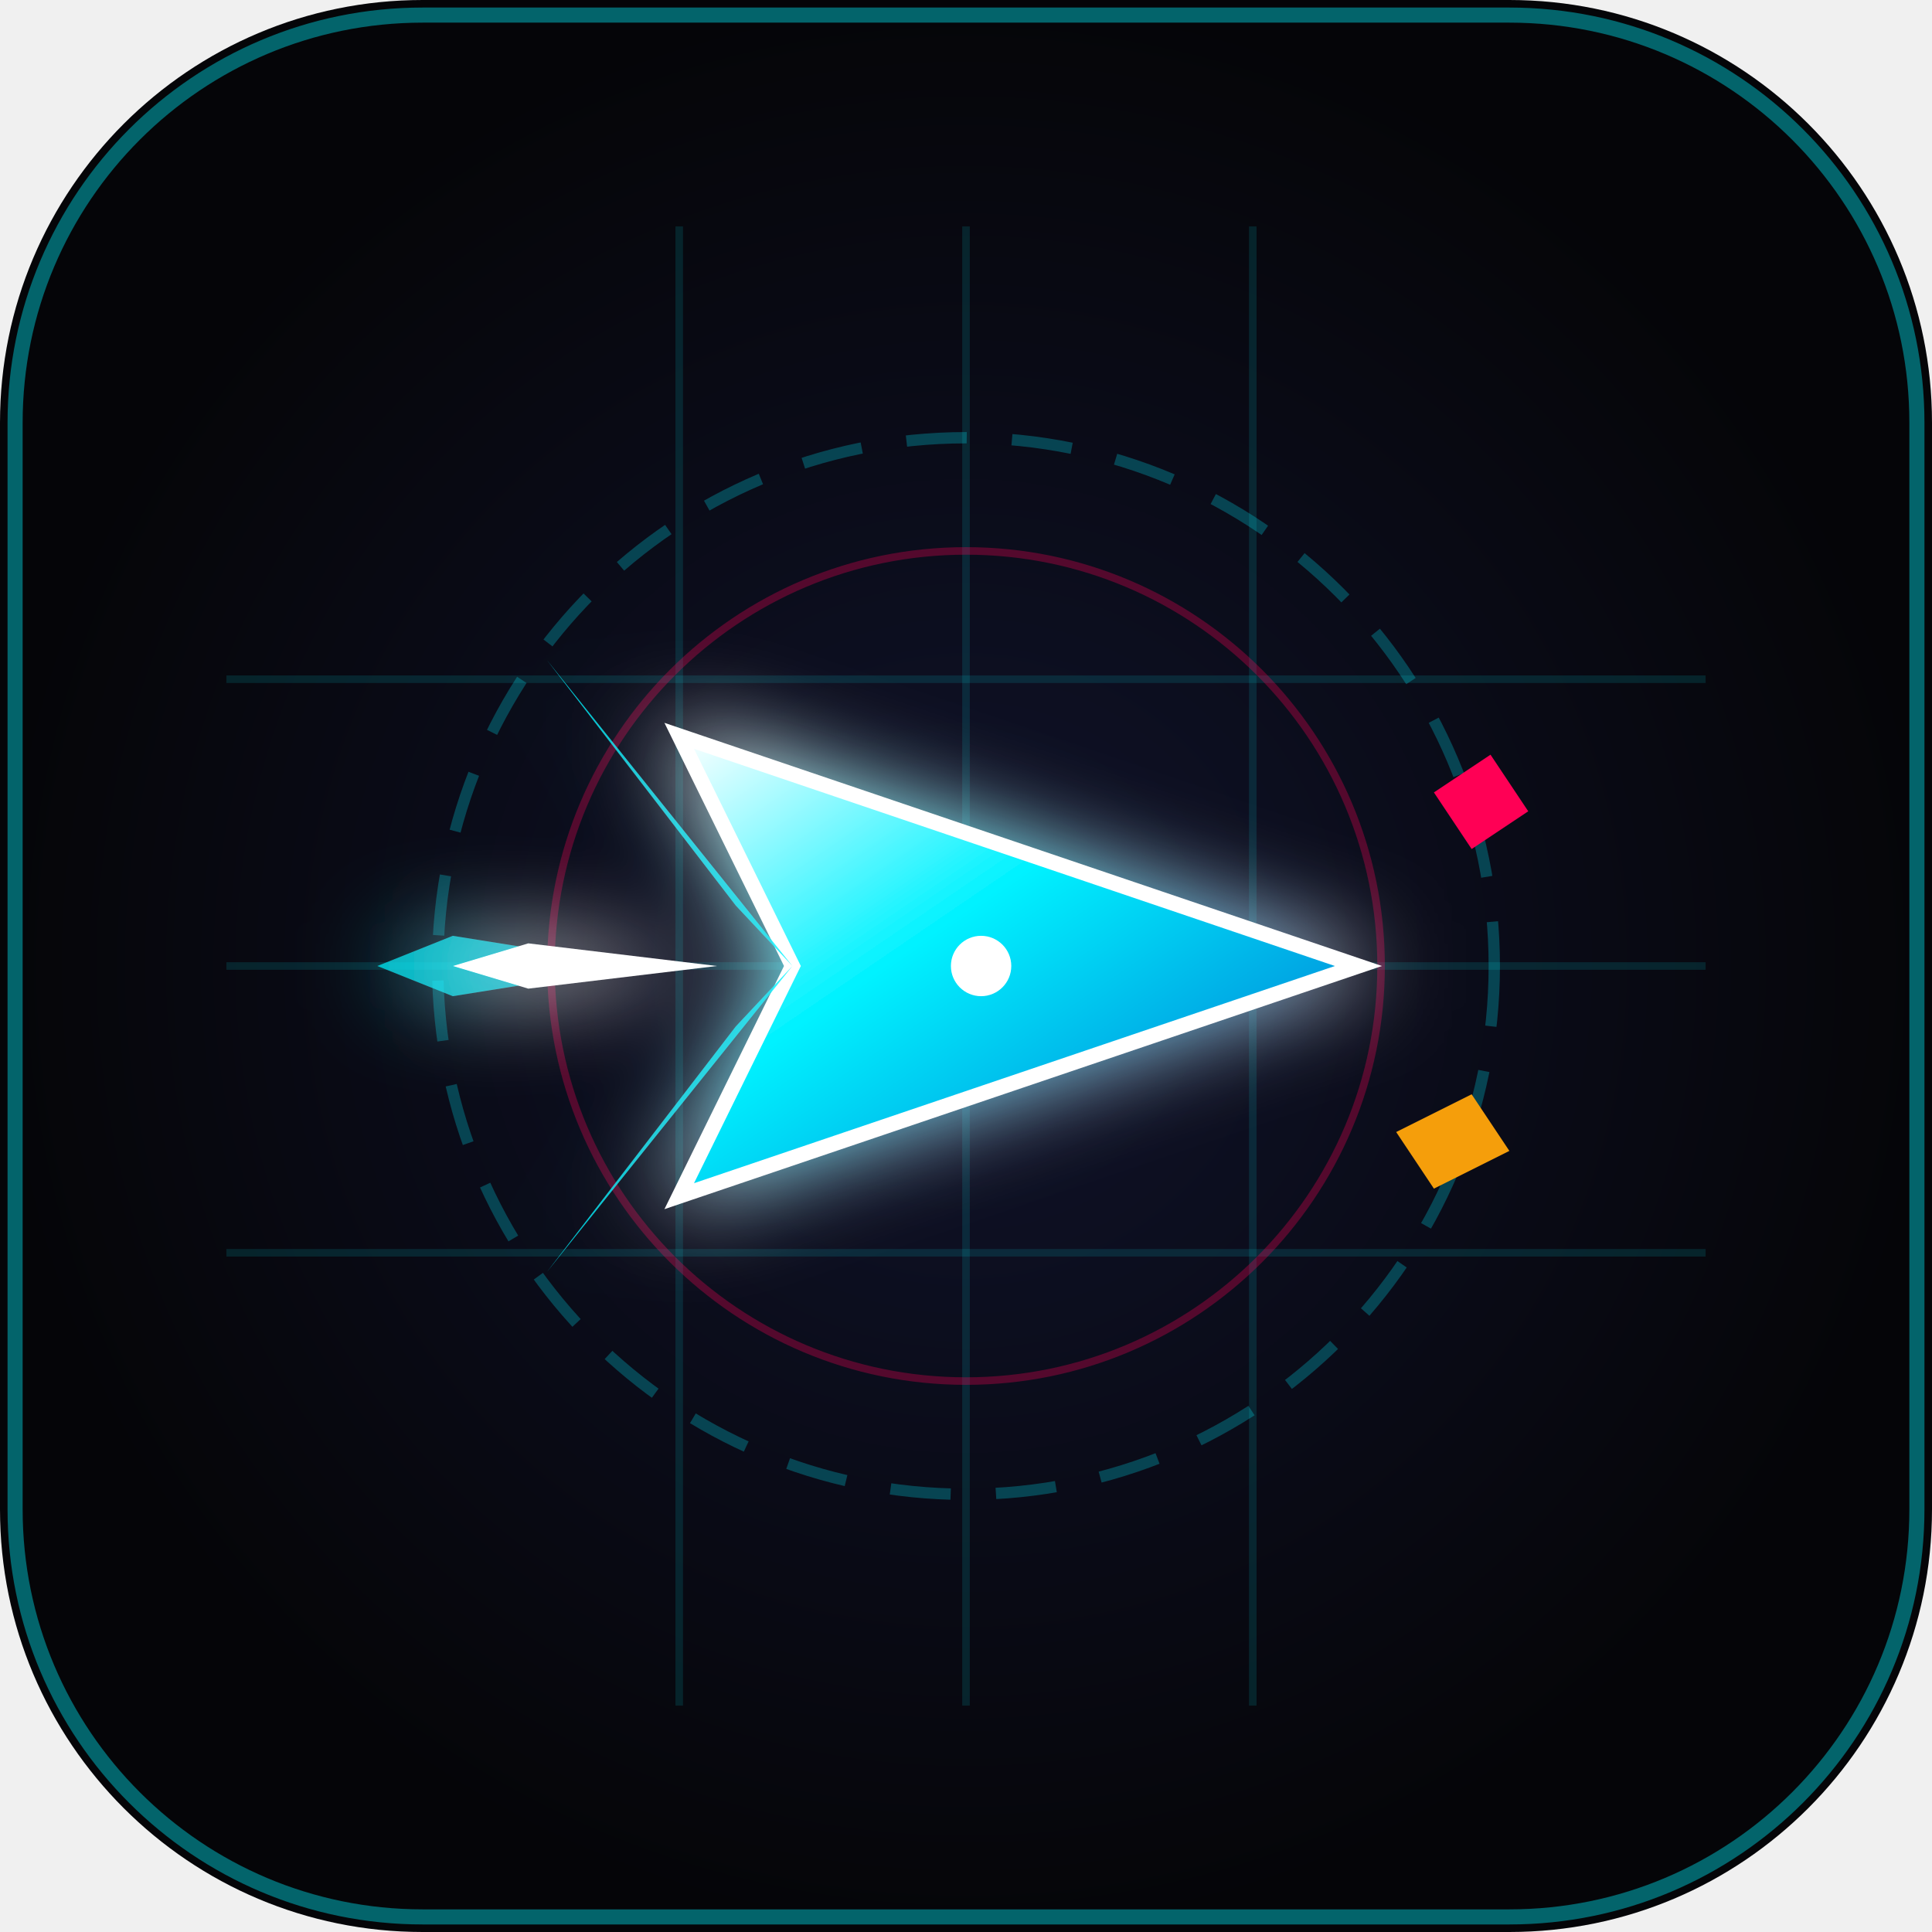
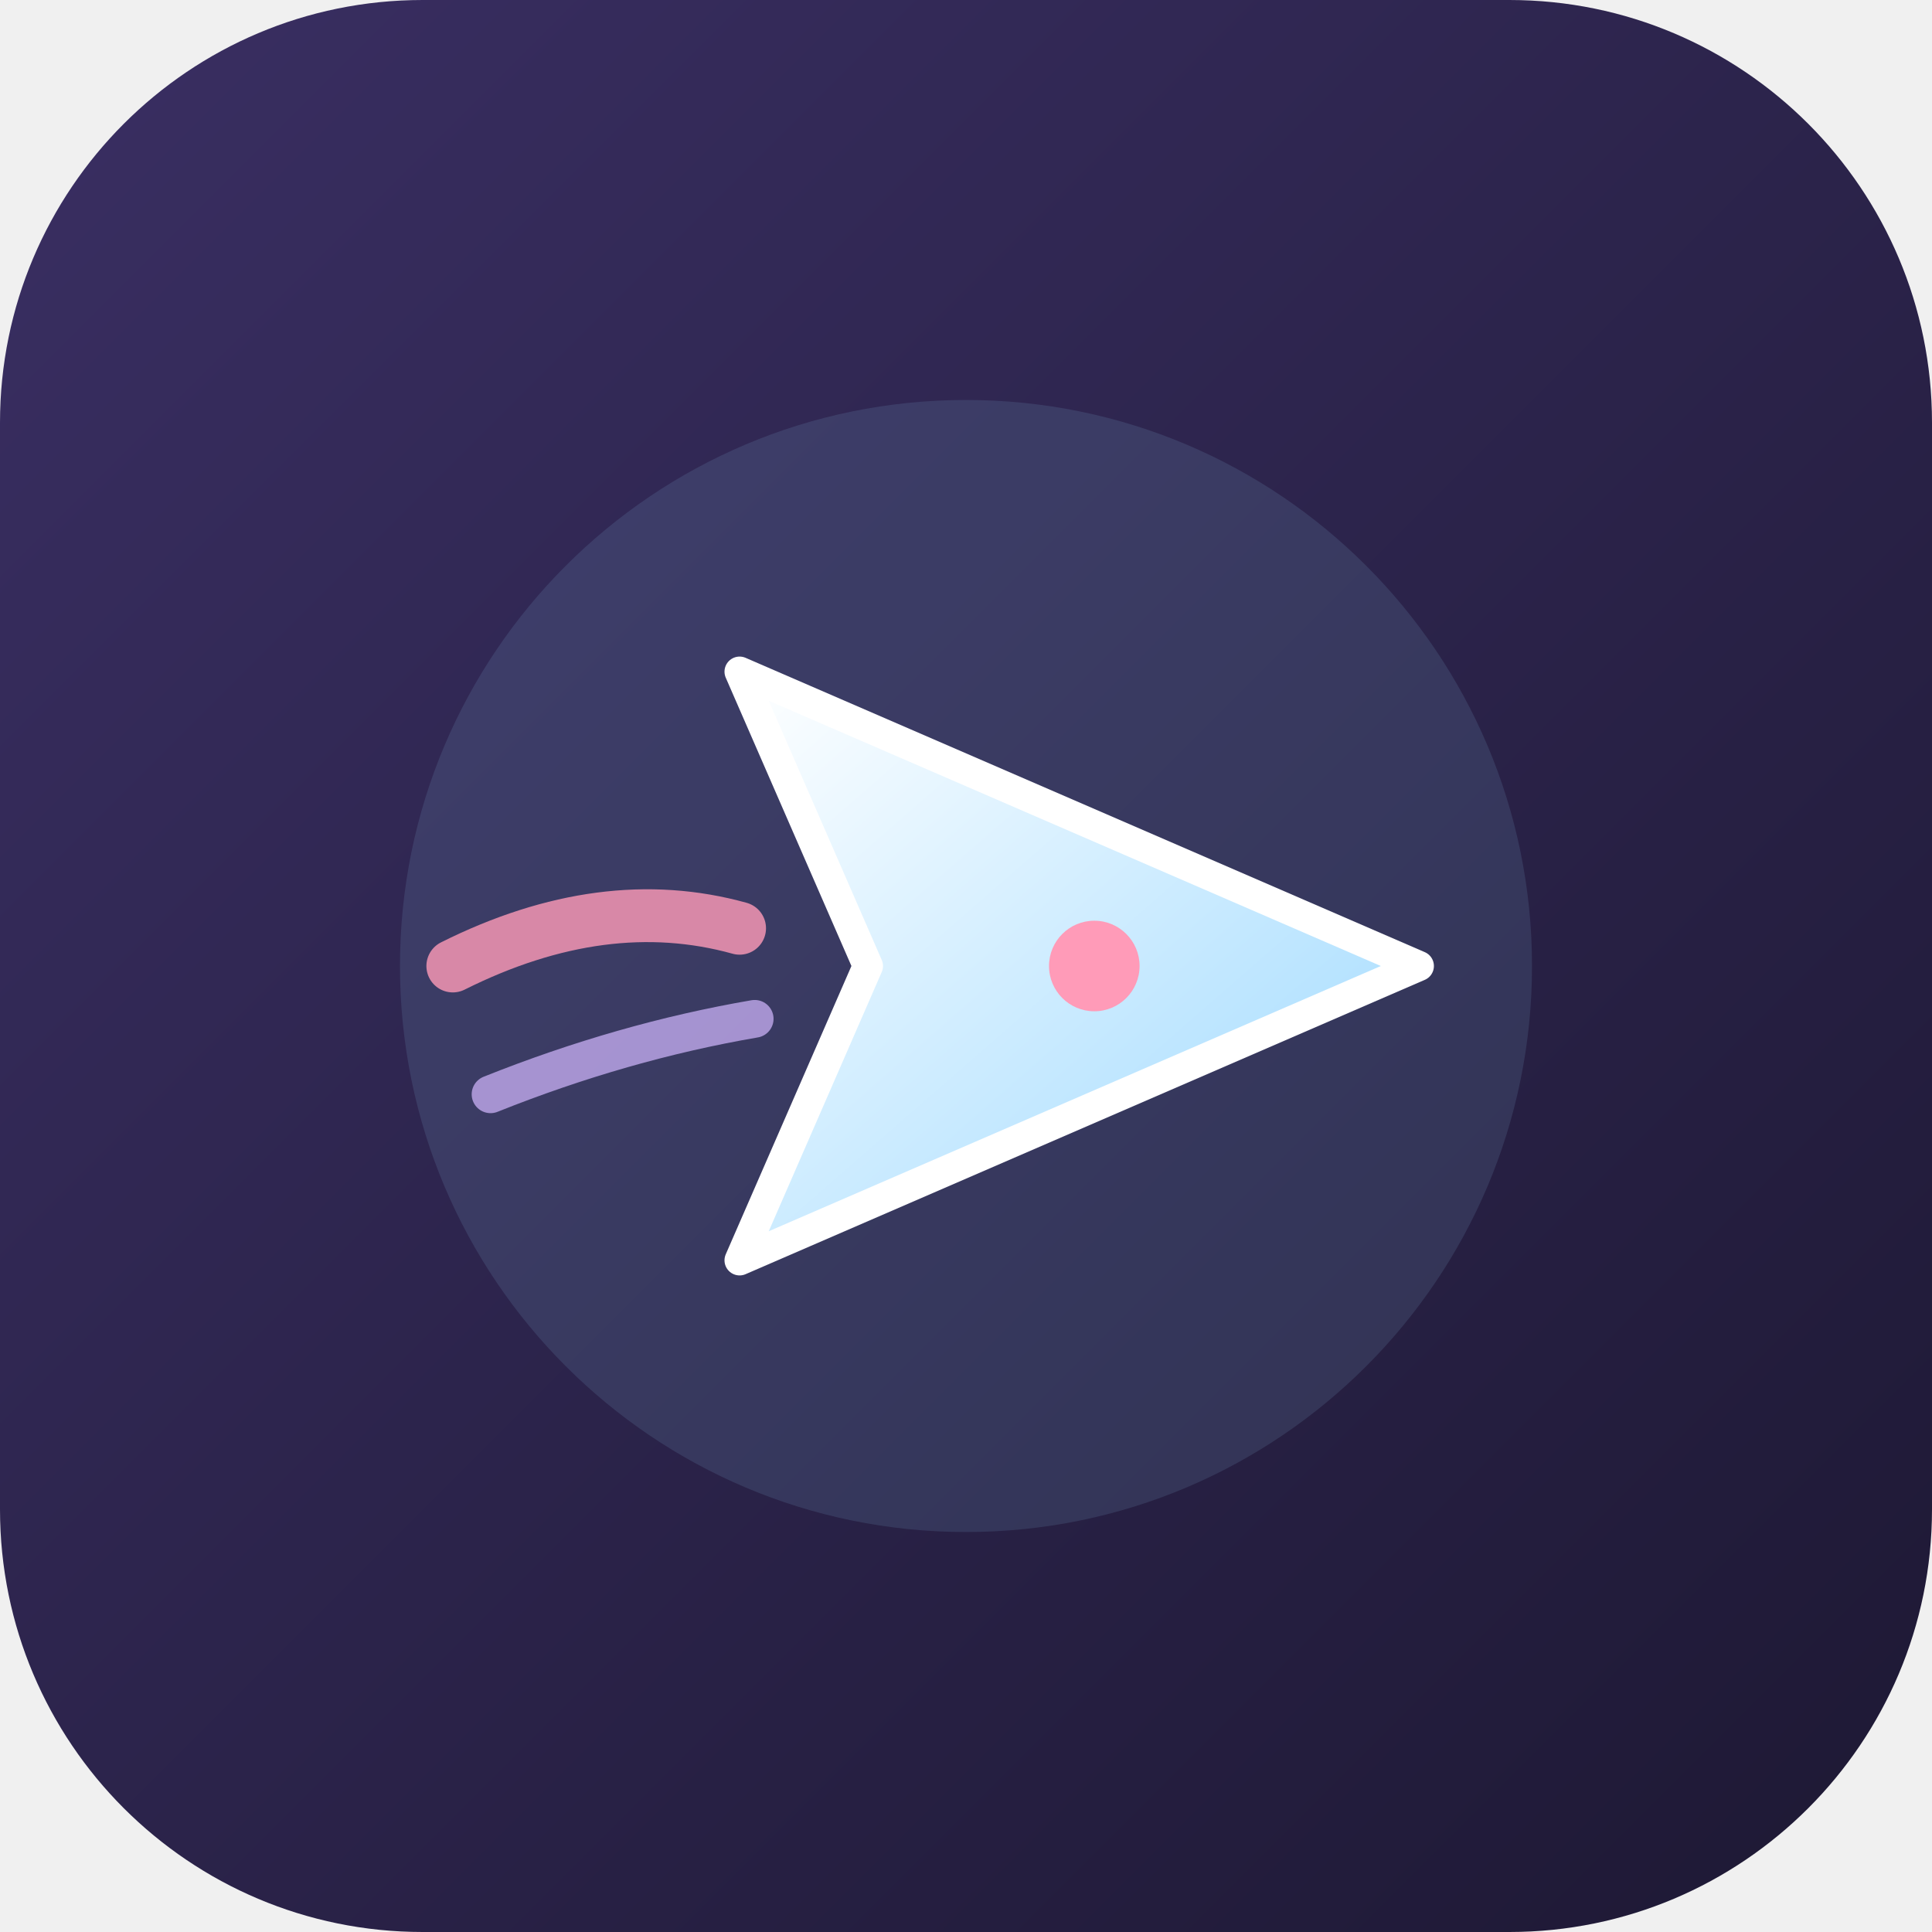
<svg xmlns="http://www.w3.org/2000/svg" viewBox="0 0 512 512" width="512" height="512">
  <defs>
-     <radialGradient id="bgGrad" cx="50%" cy="50%" r="50%">
-       <stop offset="0%" stop-color="#10132b" />
-       <stop offset="100%" stop-color="#050508" />
-     </radialGradient>
-     <linearGradient id="shipGrad" x1="0%" y1="0%" x2="100%" y2="100%">
-       <stop offset="0%" stop-color="#ffffff" />
-       <stop offset="40%" stop-color="#00f2ff" />
-       <stop offset="100%" stop-color="#0066cc" />
+     <linearGradient id="bg" x1="0" y1="0" x2="1" y2="1">
+       <stop offset="0" stop-color="#3a2f63" />
+       <stop offset="1" stop-color="#1d1833" />
    </linearGradient>
-     <filter id="glow" x="-20%" y="-20%" width="140%" height="140%">
-       <feGaussianBlur stdDeviation="12" result="blur" />
-       <feMerge>
-         <feMergeNode in="blur" />
-         <feMergeNode in="SourceGraphic" />
-       </feMerge>
-     </filter>
+     <linearGradient id="ship" x1="0" y1="0" x2="1" y2="1">
+       <stop offset="0" stop-color="#ffffff" />
+       <stop offset="1" stop-color="#9ad8ff" />
+     </linearGradient>
  </defs>
-   <rect width="512" height="512" rx="112" fill="url(#bgGrad)" />
-   <rect width="504" height="504" x="4" y="4" rx="108" fill="none" stroke="#00f2ff" stroke-width="4" stroke-opacity="0.4" />
-   <line x1="60" y1="180" x2="452" y2="180" stroke="#00f2ff" stroke-opacity="0.12" stroke-width="2" />
-   <line x1="60" y1="256" x2="452" y2="256" stroke="#00f2ff" stroke-opacity="0.12" stroke-width="2" />
-   <line x1="60" y1="332" x2="452" y2="332" stroke="#00f2ff" stroke-opacity="0.12" stroke-width="2" />
-   <line x1="180" y1="60" x2="180" y2="452" stroke="#00f2ff" stroke-opacity="0.12" stroke-width="2" />
-   <line x1="256" y1="60" x2="256" y2="452" stroke="#00f2ff" stroke-opacity="0.12" stroke-width="2" />
-   <line x1="332" y1="60" x2="332" y2="452" stroke="#00f2ff" stroke-opacity="0.12" stroke-width="2" />
-   <circle cx="256" cy="256" r="140" fill="none" stroke="#00f2ff" stroke-opacity="0.25" stroke-dasharray="16 12" stroke-width="3" />
-   <circle cx="256" cy="256" r="110" fill="none" stroke="#ff0055" stroke-opacity="0.3" stroke-width="2" />
-   <g filter="url(#glow)">
-     <polygon points="170,256 120,248 100,256 120,264" fill="#00f2ff" fill-opacity="0.7" />
-     <polygon points="190,256 140,250 120,256 140,262" fill="#ffffff" />
-     <polygon points="360,256 180,195 210,256 180,317" fill="url(#shipGrad)" stroke="#ffffff" stroke-width="4" />
-     <polygon points="210,256 145,175 195,240" fill="#00f2ff" fill-opacity="0.8" />
-     <polygon points="210,256 145,337 195,272" fill="#00f2ff" fill-opacity="0.8" />
-     <circle cx="260" cy="256" r="8" fill="#ffffff" />
-   </g>
-   <polygon points="380,210 395,200 405,215 390,225" fill="#ff0055" />
-   <polygon points="370,300 390,290 400,305 380,315" fill="#f59e0b" />
+   <rect width="512" height="512" rx="112" fill="url(#bg)" />
+   <circle cx="256" cy="256" r="150" fill="#9ad8ff" fill-opacity="0.12" />
+   <path d="M120 256 Q160 236 196 246" stroke="#ff9bb8" stroke-width="14" stroke-linecap="round" fill="none" stroke-opacity="0.8" />
+   <path d="M130 290 Q165 276 200 270" stroke="#d4b8ff" stroke-width="10" stroke-linecap="round" fill="none" stroke-opacity="0.7" />
+   <path d="M376 256 L196 178 L230 256 L196 334 Z" fill="url(#ship)" stroke="#ffffff" stroke-width="8" stroke-linejoin="round" />
+   <circle cx="290" cy="256" r="12" fill="#ff9bb8" />
</svg>
